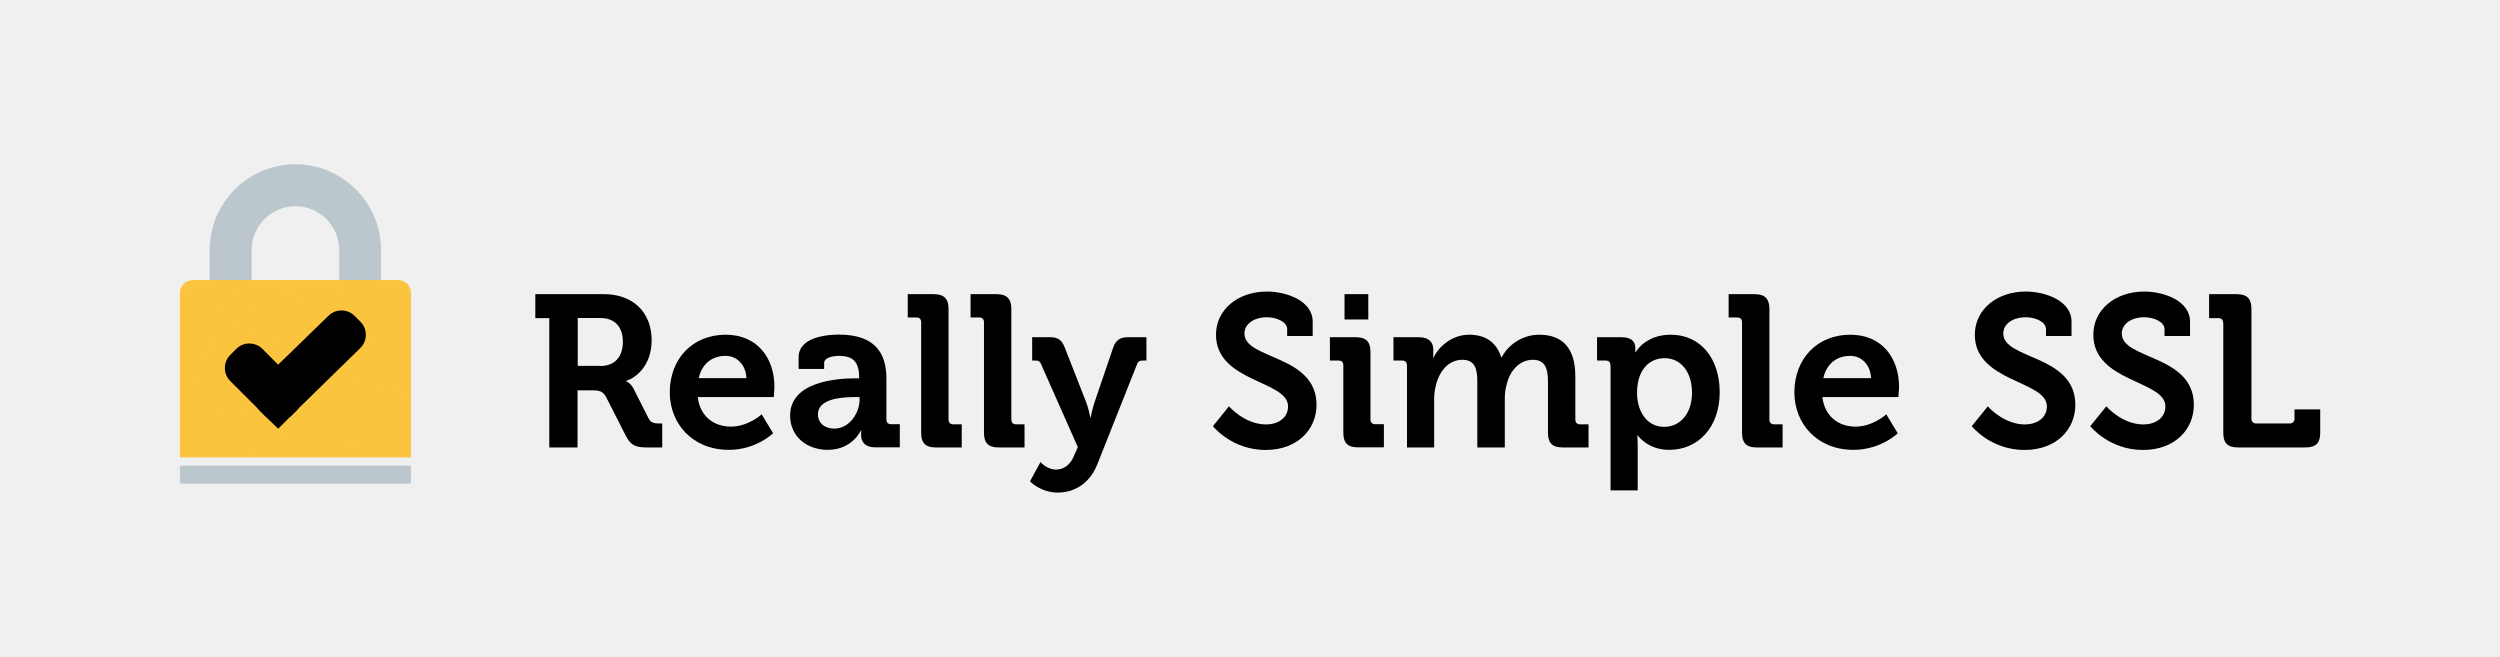
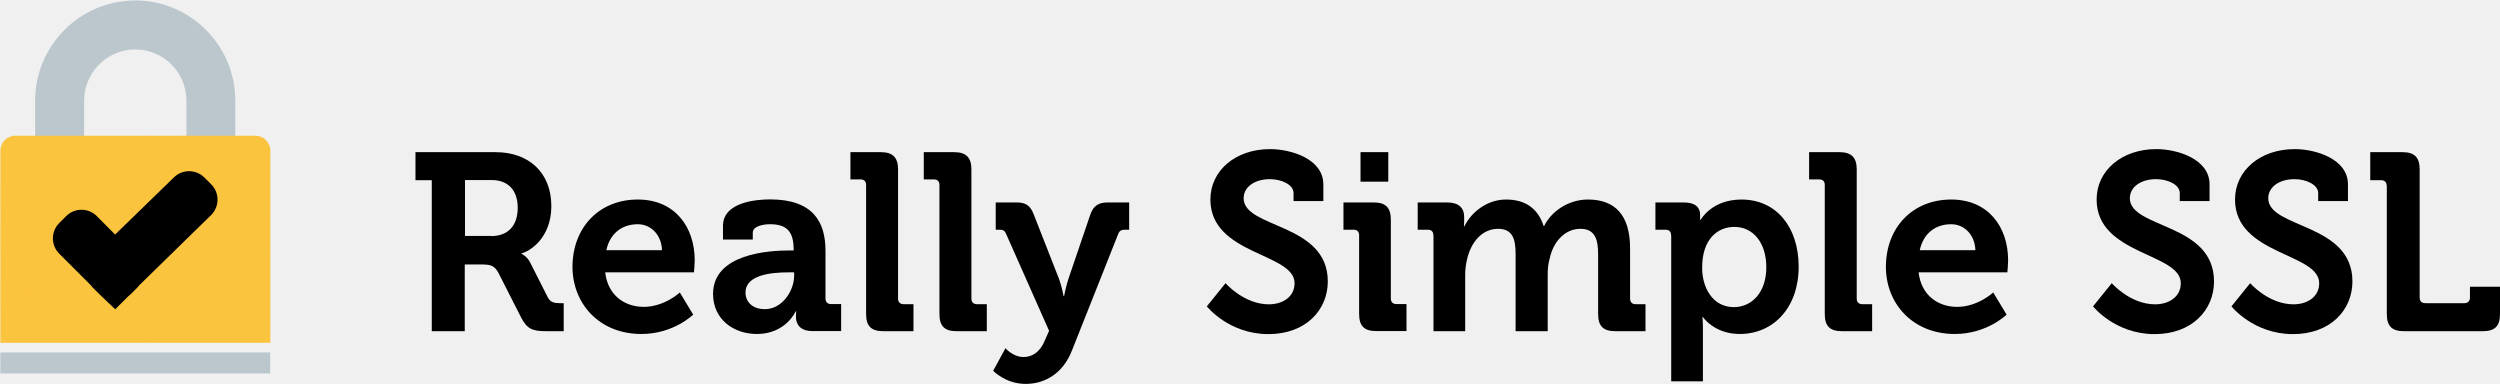
- <svg xmlns="http://www.w3.org/2000/svg" version="1.1" x="0px" y="0px" viewBox="0 0 2293 602.6" style="enable-background:new 0 0 2293 602.6;" xml:space="preserve">
-   <style type="text/css">
- 	.st0{fill:#BBC7CC;}
- 	.st1{opacity:0.2;fill:#BBC7CC;}
- 	.st2{fill:#FBC43E;}
- 	.st3{opacity:0.2;fill:#FBC43E;}
- 	.st4{display:none;}
- 	.st5{display:inline;}
- 	.st6{fill:#FFFFFF;}
- </style>
+ <svg xmlns="http://www.w3.org/2000/svg" version="1.1" x="0px" y="0px" style="enable-background:new 0 0 2293 602.6;" xml:space="preserve" viewBox="164.7 150.3 1963.4 301.5">
+   <style type="text/css">	.st0{fill:#BBC7CC;}	.st1{opacity:0.2;fill:#BBC7CC;}	.st2{fill:#FBC43E;}	.st3{opacity:0.2;fill:#FBC43E;}	.st4{display:none;}	.st5{display:inline;}	.st6{fill:#FFFFFF;}</style>
  <g id="In_kleur">
    <g>
      <path d="M503.9,291.8h-12.9v-22H554c25.7,0,43.7,15.8,43.7,42.4c0,25.3-17.4,35.8-23.4,37v0.4c0,0,4.4,2,6.9,7.1l13.7,27.1    c2.2,4.2,5.5,4.6,9.9,4.6h2.6v22h-13.7c-10.5,0-15-1.6-19.6-10.5l-18-35.4c-3-5.5-5.9-6.5-13.3-6.5h-13.1v52.4h-25.9V291.8z     M550.5,335.7c13.1,0,20.8-8.1,20.8-22.2c0-13.9-7.7-21.8-20.4-21.8h-21v43.9H550.5z" />
      <path d="M665.6,307c28.9,0,44.7,21.2,44.7,47.9c0,3-0.6,9.3-0.6,9.3h-69.7c2,17.8,15,27.1,30.3,27.1c16.2,0,28.3-11.3,28.3-11.3    l10.5,17.4c0,0-15.4,15.2-40.6,15.2c-33.4,0-54.2-24.1-54.2-52.8C614.4,328.8,635.4,307,665.6,307z M684.6,346.8    c-0.4-12.1-8.7-20.4-19-20.4c-12.9,0-22,7.7-24.7,20.4H684.6z" />
      <path d="M784.8,347h3.2v-0.8c0-14.4-5.7-19.8-18.6-19.8c-4.6,0-13.5,1.2-13.5,6.7v5.3h-23.4v-10.7c0-18.8,26.5-20.8,37-20.8    c33.6,0,43.5,17.6,43.5,40.2v37.6c0,2.8,1.6,4.4,4.4,4.4h7.9v21.2h-22.6c-9.3,0-12.9-5.1-12.9-11.1c0-2.6,0.2-4.4,0.2-4.4h-0.4    c0,0-7.7,17.8-30.5,17.8c-18,0-34.4-11.3-34.4-31.5C724.8,349.6,768.4,347,784.8,347z M765.4,393.1c13.5,0,23-14.2,23-26.5v-2.4    H784c-13.1,0-33.8,1.8-33.8,15.8C750.1,386.8,755.1,393.1,765.4,393.1z" />
      <path d="M844.9,295.6c0-3-1.6-4.4-4.4-4.4h-7.9v-21.4h23.9c9.3,0,13.5,4.2,13.5,13.5v101.5c0,2.8,1.6,4.4,4.4,4.4h7.7v21.2h-23.7    c-9.5,0-13.5-4-13.5-13.5V295.6z" />
      <path d="M902.5,295.6c0-3-1.6-4.4-4.4-4.4h-7.9v-21.4h23.9c9.3,0,13.5,4.2,13.5,13.5v101.5c0,2.8,1.6,4.4,4.4,4.4h7.7v21.2H916    c-9.5,0-13.5-4-13.5-13.5V295.6z" />
      <path d="M968.6,430.7c6.9,0,13.1-4.2,16.6-12.9l3.4-7.7L955,334.3c-1.2-3-2.6-3.6-5.3-3.6h-3v-21.4h16.6c7.1,0,10.7,2.6,13.3,9.5    l19.8,50.5c2,5.1,3.6,13.5,3.6,13.5h0.4c0,0,1.6-8.3,3.4-13.5l17.2-50.5c2.4-6.9,6.5-9.5,13.5-9.5h17v21.4h-3    c-3,0-4.6,0.6-5.7,3.6l-36.2,91.2c-7.1,18.2-21.4,26.3-36.4,26.3c-15.8,0-25.5-10.3-25.5-10.3l9.7-17.8    C954.2,423.8,960.3,430.7,968.6,430.7z" />
      <path d="M1127.2,372.7c0,0,14.4,16.6,34,16.6c10.7,0,20.2-5.7,20.2-16.6c0-23.9-66.1-22-66.1-65.7c0-22.8,19.8-39.6,46.9-39.6    c16.4,0,41.8,7.7,41.8,27.7v13.1h-23.4v-6.3c0-6.5-9.3-10.9-18.6-10.9c-11.9,0-20.6,6.1-20.6,15c0,23.9,66.1,19.2,66.1,65.3    c0,22.4-17.2,41.4-46.7,41.4c-31.1,0-48.3-21.8-48.3-21.8L1127.2,372.7z" />
      <path d="M1232.1,335.1c0-3-1.6-4.4-4.4-4.4h-7.9v-21.4h23.9c9.3,0,13.3,4.2,13.3,13.5v61.9c0,2.8,1.6,4.4,4.4,4.4h7.9v21.2h-23.9    c-9.3,0-13.3-4-13.3-13.5V335.1z M1233.2,269.8h21.8V293h-21.8V269.8z" />
      <path d="M1290.4,335.1c0-3-1.6-4.4-4.4-4.4h-7.9v-21.4h23.2c8.9,0,13.3,4.2,13.3,11.3v3c0,2.2-0.2,4.4-0.2,4.4h0.4    c4.7-9.9,16.8-21,32.7-21c15.2,0,25.1,7.1,29.5,20.8h0.4c5.3-10.9,18.4-20.8,34.4-20.8c21,0,33.1,11.9,33.1,38.4v39.4    c0,2.8,1.6,4.4,4.4,4.4h7.7v21.2h-23.7c-9.5,0-13.5-4-13.5-13.5v-46.7c0-11.5-2.2-20.2-13.9-20.2c-12.5,0-21.4,10.5-24.1,23.2    c-1.2,4-1.6,8.1-1.6,12.9v44.3H1355v-60.2c0-10.9-1.6-20.2-13.7-20.2c-12.7,0-21.2,10.5-24.3,23.4c-1,4-1.6,8.1-1.6,12.7v44.3    h-24.9V335.1z" />
      <path d="M1477.1,335.1c0-3-1.6-4.4-4.4-4.4h-7.9v-21.4h22.4c9.3,0,12.7,4.2,12.7,9.7c0,2.4,0,4,0,4h0.4c0,0,8.5-16,32.1-16    c27.3,0,44.9,21.6,44.9,52.8c0,32.1-19.8,52.8-46.3,52.8c-20,0-28.9-13.3-28.9-13.3h-0.4c0,0,0.4,3.6,0.4,8.7v41.8h-24.9V335.1z     M1526.4,391.5c13.9,0,25.5-11.3,25.5-31.3c0-19.2-10.3-31.7-25.1-31.7c-13.1,0-25.3,9.5-25.3,31.9    C1501.4,376.1,1509.7,391.5,1526.4,391.5z" />
      <path d="M1597.8,295.6c0-3-1.6-4.4-4.4-4.4h-7.9v-21.4h23.9c9.3,0,13.5,4.2,13.5,13.5v101.5c0,2.8,1.6,4.4,4.4,4.4h7.7v21.2h-23.7    c-9.5,0-13.5-4-13.5-13.5V295.6z" />
      <path d="M1697.1,307c28.9,0,44.7,21.2,44.7,47.9c0,3-0.6,9.3-0.6,9.3h-69.7c2,17.8,15,27.1,30.3,27.1c16.2,0,28.3-11.3,28.3-11.3    l10.5,17.4c0,0-15.4,15.2-40.6,15.2c-33.4,0-54.2-24.1-54.2-52.8C1645.9,328.8,1666.9,307,1697.1,307z M1716.1,346.8    c-0.4-12.1-8.7-20.4-19-20.4c-12.9,0-22,7.7-24.7,20.4H1716.1z" />
      <path d="M1823.2,372.7c0,0,14.4,16.6,34,16.6c10.7,0,20.2-5.7,20.2-16.6c0-23.9-66.1-22-66.1-65.7c0-22.8,19.8-39.6,46.9-39.6    c16.4,0,41.8,7.7,41.8,27.7v13.1h-23.4v-6.3c0-6.5-9.3-10.9-18.6-10.9c-11.9,0-20.6,6.1-20.6,15c0,23.9,66.1,19.2,66.1,65.3    c0,22.4-17.2,41.4-46.7,41.4c-31.1,0-48.3-21.8-48.3-21.8L1823.2,372.7z" />
      <path d="M1931.9,372.7c0,0,14.4,16.6,34,16.6c10.7,0,20.2-5.7,20.2-16.6c0-23.9-66.1-22-66.1-65.7c0-22.8,19.8-39.6,46.9-39.6    c16.4,0,41.8,7.7,41.8,27.7v13.1h-23.4v-6.3c0-6.5-9.3-10.9-18.6-10.9c-11.9,0-20.6,6.1-20.6,15c0,23.9,66.1,19.2,66.1,65.3    c0,22.4-17.2,41.4-46.7,41.4c-31.1,0-48.3-21.8-48.3-21.8L1931.9,372.7z" />
      <path d="M2039.1,296.2c0-2.8-1.6-4.4-4.4-4.4h-8.5v-22h25.3c9.5,0,13.5,4.2,13.5,13.5V384c0,2.8,1.6,4.4,4.4,4.4h30.7    c2.8,0,4.4-1.6,4.4-4.4v-8.5h23.6v21.4c0,9.5-4,13.5-13.5,13.5h-61.9c-9.5,0-13.5-4-13.5-13.5V296.2z" />
    </g>
    <g>
      <path class="st0" d="M349.5,303.3h-38.4v-74c0-22.2-18.1-40.2-40.2-40.2s-40.2,18.1-40.2,40.2v74h-38.4v-74    c0-43.3,35.3-78.6,78.6-78.6s78.6,35.3,78.6,78.6V303.3z" />
      <path class="st1" d="M340.2,213.4c-2.9,1.3-4.2,3.9-5.4,6.5c0.3-6.8,0.6-13.7-0.1-20.3c-0.4-3.3-0.8-6.8-3.9-8.8    c-2.3-1.5-6.4,0.2-7.5-0.5c-2.2-1.4-1.8-14.9-3.4-18.6c-3.1-6.9-13-10.4-19-14.1c-1.2-0.7-2.5-1.6-3.7-2.5    c-8.1-2.8-16.7-4.4-25.8-4.4c-2.6,0-5.2,0.1-7.8,0.4c-0.5,0.4-1,0.9-1.6,1.3c-0.8,0.5-1.3,1.1-1.9-0.2c-0.1-0.2-0.3-0.4-0.5-0.6    c-3.2,0.5-6.4,1.2-9.5,2.1c-5.2,2.8-9.9,6.4-15.2,9.4c-6,3.3-10,8.1-14.5,13.6c-13.6,16.7-21.3,36.2-27.5,56.7    c-0.1,0.2-0.1,0.4-0.1,0.6v0.7c0.4,2.3,3.7,3.3,5.4,1.6c1.5,4.8-0.2,11.1-0.1,15.9c0.2,4.3,1,8.4,2,12.5c0.6,2.6,5.8,3.4,7.1,1.1    c3.6-4.2,1-4.9,3.2,0.2c0.4,3.1,6.8,3.5,7.3,0.6c2.3-4,2.5-3.6,4.3,0.2c0.8,2.1,5.7,1.7,6.6-0.3c1.2-2.7,2-5.3,2.5-8v-29.1    c0-18.9,13.2-34.8,30.8-39.1c1.1-6,4-16.7,6.3-18.6c1.8,3.6-1.4,11.1-1.1,17.6c1.4-0.1,2.8-0.2,4.2-0.2c1.6,0,3.1,0.1,4.6,0.3    c1.3-4.2,1.5-8.9,3.1-9.1c1.8,1.8,0.3,6.8,0.4,9.6c11.9,2.4,21.9,10.1,27.4,20.5c0.1-0.2,0.1-0.4,0.1-0.5c0.4-2.6,1.1-17.5,2.5-18    c2.6-0.6,1.5,15.2,0.1,23.1c-0.1,0.4-0.1,0.8-0.2,1.3c1.4,4.1,2.2,8.5,2.2,13.1v7.1c1.1,1.5,2.5,2.5,4.9,2.8    c0.7,0.8,2.9-0.9,3.6,0.2c1.7,3.7,0.9,4.9,1.8,9.5c0.8,5.8,0.6,10.1-0.1,15.3c-0.3,1.9,0.8,4,3,4c5-0.2,10.3-8.6,13.3-12.4    c0,2-1.9,9.2-1.9,11.1c0,3.6,8.2,3.4,9.5,0.2c7.2-18.5,1.5-42.5-0.8-50.8C344.2,213.8,342.3,212.4,340.2,213.4z" />
      <rect x="165" y="427.1" class="st0" width="211.9" height="16.5" />
      <path class="st2" d="M376.9,419.5H165V268.6c0-6.4,5.2-11.7,11.7-11.7h188.6c6.4,0,11.7,5.2,11.7,11.7V419.5z" />
      <path class="st3" d="M372.5,308.6c-10.2,11.1-22.8,27-31.2,39.3c8-17.9,16.1-35.7,24.7-53.3c2.9-6.1-5-10.6-8.9-5.2    c-9.1,12.5-18.1,25.2-26.9,37.9c11.4-21.5,22.7-43.7,38.6-61.9c-2.5-2.5-5.5-4.6-8.8-6.1c-10.5,10.4-20.4,21.4-29.7,32.8    c1.7-8.3,8.6-20.2,10.8-27.7c0.8-2.7-0.2-5.9-2.2-7.5H333c-1.1,0.7-2.3,1.8-3.6,3.4c-7.1,9.3-19.5,24-31.1,38.3    c9-17.7,17.2-33.2,22.1-41.7h-15.5c-15.2,15.8-39,40.3-54.6,56.7l-4.9,2.8c11.4-16.4,31.8-45.3,39.3-53c2-2.1,1.8-4.7,0.5-6.5    h-8.5c-9.8,10.3-26.7,32.6-38.9,49.5c7.6-13.6,14.8-27.1,21.6-41.6c2.4-5.1-3.8-10.7-8.1-6.3c-13.7,13.8-26.6,28.4-38.7,43.5    c5.4-10.4,14.6-26.1,20-36.4c2.6-5-4.1-10.9-8.1-6.3c-8.9,10.3-21.3,26.2-29.9,36.7c5.3-9.4,12.4-21.5,17.6-31    c2.8-5.1-3.9-10.5-8.1-6.3c-6.6,6.6-14.9,16-21.3,22.8c2.4-4.6,6.8-12.1,9.2-16.8c1.6-3.1-0.1-6.5-2.9-7.5    c-2.1,0.3-4.1,0.9-6.1,1.7c-3.4,2.4-7.7,6.3-10.5,8.2c0.4-0.7,0.9-1.3,1.3-2c0.1-0.2,0.2-0.3,0.3-0.5c-5.5,5.2-8.9,12.5-8.9,20.6    v0.2c2.1-1.8,4.3-3.5,6.5-5.2c-2.1,4-4.3,8-6.5,12v23.8c5.4-6.1,10.9-12.2,16.5-18.2c-5.5,9.7-11,19.4-16.5,29v23.6    c10.5-14,21.2-27.8,32.1-41.4c-10.7,20.5-21.4,41-32.1,61.5v22.5c18-32.9,43.5-66.1,67-94.4c-3.6,11.5-14,25.1-20.7,35.9    c-10.8,17.5-18.8,34.7-26.9,50.7c-4.9,9-13,23.5-17.6,34.1h12.5c5.5-9.7,11-20.6,16.5-28.6c5.8-8.6,11.4-17.5,17-26.3    c-4.8,11.8-10.4,24.4-19.4,38.1c-3.6,5.6,3.5,12.8,7.3,7.3c16.4-23.9,29.9-41.2,43.5-60.2c1.2-2.8,30.2-40.4,39.3-52.9    c0,0,0,0,0,0c0.5,0.3,1.1,0.7,1.6,1c0.9,0.6-43.5,81.2-47.4,91.8c-4.9,7.8-10.3,15.8-14.9,22.6c-1.7,2.4-3.3,4.7-5,7.1h12.6    c0.4-0.6,0.9-1.3,1.3-1.9c7-9.9,13-20,18.8-28.3c1.6-1.4,2.8-2.2,3-1.7c3-5.7,9.7-19.3,17.9-35.7l-5.2,35.5c-4.7,8-9.4,16-14,24    c-3.4,5.8,5.3,10.7,8.9,5.2c9.5-14.1,17.9-28.9,25.9-43.8c11.6-19,23.7-37.7,36.9-55.5c-1.9,3.6-3.9,7.2-5.9,10.8    c-15,27.1-30.4,54.1-43.1,82.4c-2.7,6,5.3,11,8.9,5.2c15.8-25.1,32.2-49.8,49-74.2c-11.5,25.9-22.6,51.9-33.6,78H312    c11.6-22.7,23.7-45.1,38.1-66c-10.1,22-20.1,44-30.2,66h11.8c3.6-6.8,7.5-13.5,11.6-20c-2.5,5.9-5.8,13.8-8.4,20H347    c2.4-3.8,4.9-7.9,7.1-11c-0.5,2.4-1.6,7.3-2.5,11h12.8c1.3-2.3,2.6-4.5,3.7-5.9c0.3,1.3,0.6,2.5,1.1,3.7c0.4,0.9,0.7,1.6,0.9,2.2    h6.7v-20.1c-1.2-3.3-5.8-5.4-8.5-2.2c-0.5,0.6-1.1,1.3-1.6,1.9c1.1-4.6,2.3-9.1,4.1-13.2c1.8-4.3-2.5-6.9-6.1-6    c-0.7,0.1-1.3,0.3-1.9,0.7c3.7-8,9.3-18.3,14.1-27.1v-13.1c-2-0.5-4.2,0-5.8,2.1c-3,4-8.9,11.7-11.9,15.8    c4.9-10.6,12-23.9,17.7-35.5V307C375.5,306.7,373.9,307.1,372.5,308.6z" />
      <path d="M325.2,289.7c-6.6-6.6-17.4-6.6-24,0l-46.1,44.8L240.7,320c-6.6-6.6-17.4-6.6-24,0l-5.5,5.5c-6.6,6.6-6.6,17.4,0,24    l24.8,24.8c0.4,0.6,0.9,1.1,1.4,1.7l5.5,5.5l12.3,11.7l10.3-10.3c0.6-0.4,1.1-0.9,1.7-1.4l5.5-5.5c0.5-0.5,1-1.1,1.4-1.7    l56.5-55.2c6.6-6.6,6.6-17.4,0-24L325.2,289.7z" />
    </g>
  </g>
  <g id="zwart" class="st4">
    <g class="st5">
      <rect x="164.7" y="427.4" width="212.5" height="16.5" />
      <path d="M363.2,256.8h-13.5v-27.7c0-43.5-35.4-78.8-78.8-78.8s-78.8,35.4-78.8,78.8v27.7h-13.5c-7.7,0-13.9,6.2-13.9,13.9v149    h212.5v-149C377.2,263.1,370.9,256.8,363.2,256.8z M230.6,229.2c0-22.2,18.1-40.3,40.3-40.3s40.3,18.1,40.3,40.3v27.7h-80.7V229.2    z M330.8,319.2l-56.6,55.3c-0.4,0.6-0.9,1.1-1.4,1.7l-5.5,5.5c-0.5,0.5-1.1,1-1.7,1.4l-10.3,10.3l-12.3-11.8l-5.5-5.5    c-0.5-0.5-1-1.1-1.4-1.7l-24.9-24.9c-6.6-6.6-6.6-17.4,0-24l5.5-5.5c6.6-6.6,17.4-6.6,24,0l14.4,14.4l46.2-44.9    c6.6-6.6,17.4-6.6,24,0l5.5,5.5C337.4,301.8,337.4,312.6,330.8,319.2z" />
    </g>
    <g class="st5">
      <path d="M503.9,291.8h-12.9v-22H554c25.7,0,43.7,15.8,43.7,42.4c0,25.3-17.4,35.8-23.4,37v0.4c0,0,4.4,2,6.9,7.1l13.7,27.1    c2.2,4.2,5.5,4.6,9.9,4.6h2.6v22h-13.7c-10.5,0-15-1.6-19.6-10.5l-18-35.4c-3-5.5-5.9-6.5-13.3-6.5h-13.1v52.4h-25.9V291.8z     M550.5,335.7c13.1,0,20.8-8.1,20.8-22.2c0-13.9-7.7-21.8-20.4-21.8h-21v43.9H550.5z" />
      <path d="M665.6,307c28.9,0,44.7,21.2,44.7,47.9c0,3-0.6,9.3-0.6,9.3h-69.7c2,17.8,15,27.1,30.3,27.1c16.2,0,28.3-11.3,28.3-11.3    l10.5,17.4c0,0-15.4,15.2-40.6,15.2c-33.4,0-54.2-24.1-54.2-52.8C614.4,328.8,635.4,307,665.6,307z M684.6,346.8    c-0.4-12.1-8.7-20.4-19-20.4c-12.9,0-22,7.7-24.7,20.4H684.6z" />
      <path d="M784.8,347h3.2v-0.8c0-14.4-5.7-19.8-18.6-19.8c-4.6,0-13.5,1.2-13.5,6.7v5.3h-23.4v-10.7c0-18.8,26.5-20.8,37-20.8    c33.6,0,43.5,17.6,43.5,40.2v37.6c0,2.8,1.6,4.4,4.4,4.4h7.9v21.2h-22.6c-9.3,0-12.9-5.1-12.9-11.1c0-2.6,0.2-4.4,0.2-4.4h-0.4    c0,0-7.7,17.8-30.5,17.8c-18,0-34.4-11.3-34.4-31.5C724.8,349.6,768.4,347,784.8,347z M765.4,393.1c13.5,0,23-14.2,23-26.5v-2.4    H784c-13.1,0-33.8,1.8-33.8,15.8C750.1,386.8,755.1,393.1,765.4,393.1z" />
      <path d="M844.9,295.6c0-3-1.6-4.4-4.4-4.4h-7.9v-21.4h23.9c9.3,0,13.5,4.2,13.5,13.5v101.5c0,2.8,1.6,4.4,4.4,4.4h7.7v21.2h-23.7    c-9.5,0-13.5-4-13.5-13.5V295.6z" />
      <path d="M902.5,295.6c0-3-1.6-4.4-4.4-4.4h-7.9v-21.4h23.9c9.3,0,13.5,4.2,13.5,13.5v101.5c0,2.8,1.6,4.4,4.4,4.4h7.7v21.2H916    c-9.5,0-13.5-4-13.5-13.5V295.6z" />
      <path d="M968.6,430.7c6.9,0,13.1-4.2,16.6-12.9l3.4-7.7L955,334.3c-1.2-3-2.6-3.6-5.3-3.6h-3v-21.4h16.6c7.1,0,10.7,2.6,13.3,9.5    l19.8,50.5c2,5.1,3.6,13.5,3.6,13.5h0.4c0,0,1.6-8.3,3.4-13.5l17.2-50.5c2.4-6.9,6.5-9.5,13.5-9.5h17v21.4h-3    c-3,0-4.6,0.6-5.7,3.6l-36.2,91.2c-7.1,18.2-21.4,26.3-36.4,26.3c-15.8,0-25.5-10.3-25.5-10.3l9.7-17.8    C954.2,423.8,960.3,430.7,968.6,430.7z" />
      <path d="M1127.2,372.7c0,0,14.4,16.6,34,16.6c10.7,0,20.2-5.7,20.2-16.6c0-23.9-66.1-22-66.1-65.7c0-22.8,19.8-39.6,46.9-39.6    c16.4,0,41.8,7.7,41.8,27.7v13.1h-23.4v-6.3c0-6.5-9.3-10.9-18.6-10.9c-11.9,0-20.6,6.1-20.6,15c0,23.9,66.1,19.2,66.1,65.3    c0,22.4-17.2,41.4-46.7,41.4c-31.1,0-48.3-21.8-48.3-21.8L1127.2,372.7z" />
      <path d="M1232.1,335.1c0-3-1.6-4.4-4.4-4.4h-7.9v-21.4h23.9c9.3,0,13.3,4.2,13.3,13.5v61.9c0,2.8,1.6,4.4,4.4,4.4h7.9v21.2h-23.9    c-9.3,0-13.3-4-13.3-13.5V335.1z M1233.2,269.8h21.8V293h-21.8V269.8z" />
      <path d="M1290.4,335.1c0-3-1.6-4.4-4.4-4.4h-7.9v-21.4h23.2c8.9,0,13.3,4.2,13.3,11.3v3c0,2.2-0.2,4.4-0.2,4.4h0.4    c4.7-9.9,16.8-21,32.7-21c15.2,0,25.1,7.1,29.5,20.8h0.4c5.3-10.9,18.4-20.8,34.4-20.8c21,0,33.1,11.9,33.1,38.4v39.4    c0,2.8,1.6,4.4,4.4,4.4h7.7v21.2h-23.7c-9.5,0-13.5-4-13.5-13.5v-46.7c0-11.5-2.2-20.2-13.9-20.2c-12.5,0-21.4,10.5-24.1,23.2    c-1.2,4-1.6,8.1-1.6,12.9v44.3H1355v-60.2c0-10.9-1.6-20.2-13.7-20.2c-12.7,0-21.2,10.5-24.3,23.4c-1,4-1.6,8.1-1.6,12.7v44.3    h-24.9V335.1z" />
      <path d="M1477.1,335.1c0-3-1.6-4.4-4.4-4.4h-7.9v-21.4h22.4c9.3,0,12.7,4.2,12.7,9.7c0,2.4,0,4,0,4h0.4c0,0,8.5-16,32.1-16    c27.3,0,44.9,21.6,44.9,52.8c0,32.1-19.8,52.8-46.3,52.8c-20,0-28.9-13.3-28.9-13.3h-0.4c0,0,0.4,3.6,0.4,8.7v41.8h-24.9V335.1z     M1526.4,391.5c13.9,0,25.5-11.3,25.5-31.3c0-19.2-10.3-31.7-25.1-31.7c-13.1,0-25.3,9.5-25.3,31.9    C1501.4,376.1,1509.7,391.5,1526.4,391.5z" />
      <path d="M1597.8,295.6c0-3-1.6-4.4-4.4-4.4h-7.9v-21.4h23.9c9.3,0,13.5,4.2,13.5,13.5v101.5c0,2.8,1.6,4.4,4.4,4.4h7.7v21.2h-23.7    c-9.5,0-13.5-4-13.5-13.5V295.6z" />
      <path d="M1697.1,307c28.9,0,44.7,21.2,44.7,47.9c0,3-0.6,9.3-0.6,9.3h-69.7c2,17.8,15,27.1,30.3,27.1c16.2,0,28.3-11.3,28.3-11.3    l10.5,17.4c0,0-15.4,15.2-40.6,15.2c-33.4,0-54.2-24.1-54.2-52.8C1645.9,328.8,1666.9,307,1697.1,307z M1716.1,346.8    c-0.4-12.1-8.7-20.4-19-20.4c-12.9,0-22,7.7-24.7,20.4H1716.1z" />
      <path d="M1823.2,372.7c0,0,14.4,16.6,34,16.6c10.7,0,20.2-5.7,20.2-16.6c0-23.9-66.1-22-66.1-65.7c0-22.8,19.8-39.6,46.9-39.6    c16.4,0,41.8,7.7,41.8,27.7v13.1h-23.4v-6.3c0-6.5-9.3-10.9-18.6-10.9c-11.9,0-20.6,6.1-20.6,15c0,23.9,66.1,19.2,66.1,65.3    c0,22.4-17.2,41.4-46.7,41.4c-31.1,0-48.3-21.8-48.3-21.8L1823.2,372.7z" />
      <path d="M1931.9,372.7c0,0,14.4,16.6,34,16.6c10.7,0,20.2-5.7,20.2-16.6c0-23.9-66.1-22-66.1-65.7c0-22.8,19.8-39.6,46.9-39.6    c16.4,0,41.8,7.7,41.8,27.7v13.1h-23.4v-6.3c0-6.5-9.3-10.9-18.6-10.9c-11.9,0-20.6,6.1-20.6,15c0,23.9,66.1,19.2,66.1,65.3    c0,22.4-17.2,41.4-46.7,41.4c-31.1,0-48.3-21.8-48.3-21.8L1931.9,372.7z" />
      <path d="M2039.1,296.2c0-2.8-1.6-4.4-4.4-4.4h-8.5v-22h25.3c9.5,0,13.5,4.2,13.5,13.5V384c0,2.8,1.6,4.4,4.4,4.4h30.7    c2.8,0,4.4-1.6,4.4-4.4v-8.5h23.6v21.4c0,9.5-4,13.5-13.5,13.5h-61.9c-9.5,0-13.5-4-13.5-13.5V296.2z" />
    </g>
  </g>
  <g id="geel" class="st4">
    <g class="st5">
      <g>
        <g>
          <rect x="164.7" y="427.4" class="st2" width="212.5" height="16.5" />
        </g>
        <g>
          <g>
            <path class="st2" d="M363.2,256.8h-13.5v-27.7c0-43.5-35.4-78.8-78.8-78.8s-78.8,35.4-78.8,78.8v27.7h-13.5       c-7.7,0-13.9,6.2-13.9,13.9v149h212.5v-149C377.2,263.1,370.9,256.8,363.2,256.8z M230.6,229.2c0-22.2,18.1-40.3,40.3-40.3       s40.3,18.1,40.3,40.3v27.7h-80.7V229.2z M330.8,319.2l-56.6,55.3c-0.4,0.6-0.9,1.1-1.4,1.7l-5.5,5.5c-0.5,0.5-1.1,1-1.7,1.4       l-10.3,10.3l-12.3-11.8l-5.5-5.5c-0.5-0.5-1-1.1-1.4-1.7l-24.9-24.9c-6.6-6.6-6.6-17.4,0-24l5.5-5.5c6.6-6.6,17.4-6.6,24,0       l14.4,14.4l46.2-44.9c6.6-6.6,17.4-6.6,24,0l5.5,5.5C337.4,301.8,337.4,312.6,330.8,319.2z" />
          </g>
        </g>
      </g>
    </g>
    <g class="st5">
      <g>
        <path class="st2" d="M503.9,291.8h-12.9v-22H554c25.7,0,43.7,15.8,43.7,42.4c0,25.3-17.4,35.8-23.4,37v0.4c0,0,4.4,2,6.9,7.1     l13.7,27.1c2.2,4.2,5.5,4.6,9.9,4.6h2.6v22h-13.7c-10.5,0-15-1.6-19.6-10.5l-18-35.4c-3-5.5-5.9-6.5-13.3-6.5h-13.1v52.4h-25.9     V291.8z M550.5,335.7c13.1,0,20.8-8.1,20.8-22.2c0-13.9-7.7-21.8-20.4-21.8h-21v43.9H550.5z" />
        <path class="st2" d="M665.6,307c28.9,0,44.7,21.2,44.7,47.9c0,3-0.6,9.3-0.6,9.3h-69.7c2,17.8,15,27.1,30.3,27.1     c16.2,0,28.3-11.3,28.3-11.3l10.5,17.4c0,0-15.4,15.2-40.6,15.2c-33.4,0-54.2-24.1-54.2-52.8C614.4,328.8,635.4,307,665.6,307z      M684.6,346.8c-0.4-12.1-8.7-20.4-19-20.4c-12.9,0-22,7.7-24.7,20.4H684.6z" />
        <path class="st2" d="M784.8,347h3.2v-0.8c0-14.4-5.7-19.8-18.6-19.8c-4.6,0-13.5,1.2-13.5,6.7v5.3h-23.4v-10.7     c0-18.8,26.5-20.8,37-20.8c33.6,0,43.5,17.6,43.5,40.2v37.6c0,2.8,1.6,4.4,4.4,4.4h7.9v21.2h-22.6c-9.3,0-12.9-5.1-12.9-11.1     c0-2.6,0.2-4.4,0.2-4.4h-0.4c0,0-7.7,17.8-30.5,17.8c-18,0-34.4-11.3-34.4-31.5C724.8,349.6,768.4,347,784.8,347z M765.4,393.1     c13.5,0,23-14.2,23-26.5v-2.4H784c-13.1,0-33.8,1.8-33.8,15.8C750.1,386.8,755.1,393.1,765.4,393.1z" />
        <path class="st2" d="M844.9,295.6c0-3-1.6-4.4-4.4-4.4h-7.9v-21.4h23.9c9.3,0,13.5,4.2,13.5,13.5v101.5c0,2.8,1.6,4.4,4.4,4.4     h7.7v21.2h-23.7c-9.5,0-13.5-4-13.5-13.5V295.6z" />
        <path class="st2" d="M902.5,295.6c0-3-1.6-4.4-4.4-4.4h-7.9v-21.4h23.9c9.3,0,13.5,4.2,13.5,13.5v101.5c0,2.8,1.6,4.4,4.4,4.4     h7.7v21.2H916c-9.5,0-13.5-4-13.5-13.5V295.6z" />
        <path class="st2" d="M968.6,430.7c6.9,0,13.1-4.2,16.6-12.9l3.4-7.7L955,334.3c-1.2-3-2.6-3.6-5.3-3.6h-3v-21.4h16.6     c7.1,0,10.7,2.6,13.3,9.5l19.8,50.5c2,5.1,3.6,13.5,3.6,13.5h0.4c0,0,1.6-8.3,3.4-13.5l17.2-50.5c2.4-6.9,6.5-9.5,13.5-9.5h17     v21.4h-3c-3,0-4.6,0.6-5.7,3.6l-36.2,91.2c-7.1,18.2-21.4,26.3-36.4,26.3c-15.8,0-25.5-10.3-25.5-10.3l9.7-17.8     C954.2,423.8,960.3,430.7,968.6,430.7z" />
        <path class="st2" d="M1127.2,372.7c0,0,14.4,16.6,34,16.6c10.7,0,20.2-5.7,20.2-16.6c0-23.9-66.1-22-66.1-65.7     c0-22.8,19.8-39.6,46.9-39.6c16.4,0,41.8,7.7,41.8,27.7v13.1h-23.4v-6.3c0-6.5-9.3-10.9-18.6-10.9c-11.9,0-20.6,6.1-20.6,15     c0,23.9,66.1,19.2,66.1,65.3c0,22.4-17.2,41.4-46.7,41.4c-31.1,0-48.3-21.8-48.3-21.8L1127.2,372.7z" />
        <path class="st2" d="M1232.1,335.1c0-3-1.6-4.4-4.4-4.4h-7.9v-21.4h23.9c9.3,0,13.3,4.2,13.3,13.5v61.9c0,2.8,1.6,4.4,4.4,4.4     h7.9v21.2h-23.9c-9.3,0-13.3-4-13.3-13.5V335.1z M1233.2,269.8h21.8V293h-21.8V269.8z" />
        <path class="st2" d="M1290.4,335.1c0-3-1.6-4.4-4.4-4.4h-7.9v-21.4h23.2c8.9,0,13.3,4.2,13.3,11.3v3c0,2.2-0.2,4.4-0.2,4.4h0.4     c4.7-9.9,16.8-21,32.7-21c15.2,0,25.1,7.1,29.5,20.8h0.4c5.3-10.9,18.4-20.8,34.4-20.8c21,0,33.1,11.9,33.1,38.4v39.4     c0,2.8,1.6,4.4,4.4,4.4h7.7v21.2h-23.7c-9.5,0-13.5-4-13.5-13.5v-46.7c0-11.5-2.2-20.2-13.9-20.2c-12.5,0-21.4,10.5-24.1,23.2     c-1.2,4-1.6,8.1-1.6,12.9v44.3H1355v-60.2c0-10.9-1.6-20.2-13.7-20.2c-12.7,0-21.2,10.5-24.3,23.4c-1,4-1.6,8.1-1.6,12.7v44.3     h-24.9V335.1z" />
        <path class="st2" d="M1477.1,335.1c0-3-1.6-4.4-4.4-4.4h-7.9v-21.4h22.4c9.3,0,12.7,4.2,12.7,9.7c0,2.4,0,4,0,4h0.4     c0,0,8.5-16,32.1-16c27.3,0,44.9,21.6,44.9,52.8c0,32.1-19.8,52.8-46.3,52.8c-20,0-28.9-13.3-28.9-13.3h-0.4c0,0,0.4,3.6,0.4,8.7     v41.8h-24.9V335.1z M1526.4,391.5c13.9,0,25.5-11.3,25.5-31.3c0-19.2-10.3-31.7-25.1-31.7c-13.1,0-25.3,9.5-25.3,31.9     C1501.4,376.1,1509.7,391.5,1526.4,391.5z" />
        <path class="st2" d="M1597.8,295.6c0-3-1.6-4.4-4.4-4.4h-7.9v-21.4h23.9c9.3,0,13.5,4.2,13.5,13.5v101.5c0,2.8,1.6,4.4,4.4,4.4     h7.7v21.2h-23.7c-9.5,0-13.5-4-13.5-13.5V295.6z" />
        <path class="st2" d="M1697.1,307c28.9,0,44.7,21.2,44.7,47.9c0,3-0.6,9.3-0.6,9.3h-69.7c2,17.8,15,27.1,30.3,27.1     c16.2,0,28.3-11.3,28.3-11.3l10.5,17.4c0,0-15.4,15.2-40.6,15.2c-33.4,0-54.2-24.1-54.2-52.8C1645.9,328.8,1666.9,307,1697.1,307     z M1716.1,346.8c-0.4-12.1-8.7-20.4-19-20.4c-12.9,0-22,7.7-24.7,20.4H1716.1z" />
        <path class="st2" d="M1823.2,372.7c0,0,14.4,16.6,34,16.6c10.7,0,20.2-5.7,20.2-16.6c0-23.9-66.1-22-66.1-65.7     c0-22.8,19.8-39.6,46.9-39.6c16.4,0,41.8,7.7,41.8,27.7v13.1h-23.4v-6.3c0-6.5-9.3-10.9-18.6-10.9c-11.9,0-20.6,6.1-20.6,15     c0,23.9,66.1,19.2,66.1,65.3c0,22.4-17.2,41.4-46.7,41.4c-31.1,0-48.3-21.8-48.3-21.8L1823.2,372.7z" />
        <path class="st2" d="M1931.9,372.7c0,0,14.4,16.6,34,16.6c10.7,0,20.2-5.7,20.2-16.6c0-23.9-66.1-22-66.1-65.7     c0-22.8,19.8-39.6,46.9-39.6c16.4,0,41.8,7.7,41.8,27.7v13.1h-23.4v-6.3c0-6.5-9.3-10.9-18.6-10.9c-11.9,0-20.6,6.1-20.6,15     c0,23.9,66.1,19.2,66.1,65.3c0,22.4-17.2,41.4-46.7,41.4c-31.1,0-48.3-21.8-48.3-21.8L1931.9,372.7z" />
        <path class="st2" d="M2039.1,296.2c0-2.8-1.6-4.4-4.4-4.4h-8.5v-22h25.3c9.5,0,13.5,4.2,13.5,13.5V384c0,2.8,1.6,4.4,4.4,4.4     h30.7c2.8,0,4.4-1.6,4.4-4.4v-8.5h23.6v21.4c0,9.5-4,13.5-13.5,13.5h-61.9c-9.5,0-13.5-4-13.5-13.5V296.2z" />
      </g>
    </g>
  </g>
  <g id="wit" class="st4">
    <g class="st5">
      <g>
        <g>
          <rect x="164.7" y="427.4" class="st6" width="212.5" height="16.5" />
        </g>
        <g>
          <g>
            <path class="st6" d="M363.2,256.8h-13.5v-27.7c0-43.5-35.4-78.8-78.8-78.8s-78.8,35.4-78.8,78.8v27.7h-13.5       c-7.7,0-13.9,6.2-13.9,13.9v149h212.5v-149C377.2,263.1,370.9,256.8,363.2,256.8z M230.6,229.2c0-22.2,18.1-40.3,40.3-40.3       s40.3,18.1,40.3,40.3v27.7h-80.7V229.2z M330.8,319.2l-56.6,55.3c-0.4,0.6-0.9,1.1-1.4,1.7l-5.5,5.5c-0.5,0.5-1.1,1-1.7,1.4       l-10.3,10.3l-12.3-11.8l-5.5-5.5c-0.5-0.5-1-1.1-1.4-1.7l-24.9-24.9c-6.6-6.6-6.6-17.4,0-24l5.5-5.5c6.6-6.6,17.4-6.6,24,0       l14.4,14.4l46.2-44.9c6.6-6.6,17.4-6.6,24,0l5.5,5.5C337.4,301.8,337.4,312.6,330.8,319.2z" />
          </g>
        </g>
      </g>
    </g>
    <g class="st5">
      <g>
        <path class="st6" d="M503.9,291.8h-12.9v-22H554c25.7,0,43.7,15.8,43.7,42.4c0,25.3-17.4,35.8-23.4,37v0.4c0,0,4.4,2,6.9,7.1     l13.7,27.1c2.2,4.2,5.5,4.6,9.9,4.6h2.6v22h-13.7c-10.5,0-15-1.6-19.6-10.5l-18-35.4c-3-5.5-5.9-6.5-13.3-6.5h-13.1v52.4h-25.9     V291.8z M550.5,335.7c13.1,0,20.8-8.1,20.8-22.2c0-13.9-7.7-21.8-20.4-21.8h-21v43.9H550.5z" />
        <path class="st6" d="M665.6,307c28.9,0,44.7,21.2,44.7,47.9c0,3-0.6,9.3-0.6,9.3h-69.7c2,17.8,15,27.1,30.3,27.1     c16.2,0,28.3-11.3,28.3-11.3l10.5,17.4c0,0-15.4,15.2-40.6,15.2c-33.4,0-54.2-24.1-54.2-52.8C614.4,328.8,635.4,307,665.6,307z      M684.6,346.8c-0.4-12.1-8.7-20.4-19-20.4c-12.9,0-22,7.7-24.7,20.4H684.6z" />
        <path class="st6" d="M784.8,347h3.2v-0.8c0-14.4-5.7-19.8-18.6-19.8c-4.6,0-13.5,1.2-13.5,6.7v5.3h-23.4v-10.7     c0-18.8,26.5-20.8,37-20.8c33.6,0,43.5,17.6,43.5,40.2v37.6c0,2.8,1.6,4.4,4.4,4.4h7.9v21.2h-22.6c-9.3,0-12.9-5.1-12.9-11.1     c0-2.6,0.2-4.4,0.2-4.4h-0.4c0,0-7.7,17.8-30.5,17.8c-18,0-34.4-11.3-34.4-31.5C724.8,349.6,768.4,347,784.8,347z M765.4,393.1     c13.5,0,23-14.2,23-26.5v-2.4H784c-13.1,0-33.8,1.8-33.8,15.8C750.1,386.8,755.1,393.1,765.4,393.1z" />
        <path class="st6" d="M844.9,295.6c0-3-1.6-4.4-4.4-4.4h-7.9v-21.4h23.9c9.3,0,13.5,4.2,13.5,13.5v101.5c0,2.8,1.6,4.4,4.4,4.4     h7.7v21.2h-23.7c-9.5,0-13.5-4-13.5-13.5V295.6z" />
        <path class="st6" d="M902.5,295.6c0-3-1.6-4.4-4.4-4.4h-7.9v-21.4h23.9c9.3,0,13.5,4.2,13.5,13.5v101.5c0,2.8,1.6,4.4,4.4,4.4     h7.7v21.2H916c-9.5,0-13.5-4-13.5-13.5V295.6z" />
        <path class="st6" d="M968.6,430.7c6.9,0,13.1-4.2,16.6-12.9l3.4-7.7L955,334.3c-1.2-3-2.6-3.6-5.3-3.6h-3v-21.4h16.6     c7.1,0,10.7,2.6,13.3,9.5l19.8,50.5c2,5.1,3.6,13.5,3.6,13.5h0.4c0,0,1.6-8.3,3.4-13.5l17.2-50.5c2.4-6.9,6.5-9.5,13.5-9.5h17     v21.4h-3c-3,0-4.6,0.6-5.7,3.6l-36.2,91.2c-7.1,18.2-21.4,26.3-36.4,26.3c-15.8,0-25.5-10.3-25.5-10.3l9.7-17.8     C954.2,423.8,960.3,430.7,968.6,430.7z" />
        <path class="st6" d="M1127.2,372.7c0,0,14.4,16.6,34,16.6c10.7,0,20.2-5.7,20.2-16.6c0-23.9-66.1-22-66.1-65.7     c0-22.8,19.8-39.6,46.9-39.6c16.4,0,41.8,7.7,41.8,27.7v13.1h-23.4v-6.3c0-6.5-9.3-10.9-18.6-10.9c-11.9,0-20.6,6.1-20.6,15     c0,23.9,66.1,19.2,66.1,65.3c0,22.4-17.2,41.4-46.7,41.4c-31.1,0-48.3-21.8-48.3-21.8L1127.2,372.7z" />
        <path class="st6" d="M1232.1,335.1c0-3-1.6-4.4-4.4-4.4h-7.9v-21.4h23.9c9.3,0,13.3,4.2,13.3,13.5v61.9c0,2.8,1.6,4.4,4.4,4.4     h7.9v21.2h-23.9c-9.3,0-13.3-4-13.3-13.5V335.1z M1233.2,269.8h21.8V293h-21.8V269.8z" />
        <path class="st6" d="M1290.4,335.1c0-3-1.6-4.4-4.4-4.4h-7.9v-21.4h23.2c8.9,0,13.3,4.2,13.3,11.3v3c0,2.2-0.2,4.4-0.2,4.4h0.4     c4.7-9.9,16.8-21,32.7-21c15.2,0,25.1,7.1,29.5,20.8h0.4c5.3-10.9,18.4-20.8,34.4-20.8c21,0,33.1,11.9,33.1,38.4v39.4     c0,2.8,1.6,4.4,4.4,4.4h7.7v21.2h-23.7c-9.5,0-13.5-4-13.5-13.5v-46.7c0-11.5-2.2-20.2-13.9-20.2c-12.5,0-21.4,10.5-24.1,23.2     c-1.2,4-1.6,8.1-1.6,12.9v44.3H1355v-60.2c0-10.9-1.6-20.2-13.7-20.2c-12.7,0-21.2,10.5-24.3,23.4c-1,4-1.6,8.1-1.6,12.7v44.3     h-24.9V335.1z" />
        <path class="st6" d="M1477.1,335.1c0-3-1.6-4.4-4.4-4.4h-7.9v-21.4h22.4c9.3,0,12.7,4.2,12.7,9.7c0,2.4,0,4,0,4h0.4     c0,0,8.5-16,32.1-16c27.3,0,44.9,21.6,44.9,52.8c0,32.1-19.8,52.8-46.3,52.8c-20,0-28.9-13.3-28.9-13.3h-0.4c0,0,0.4,3.6,0.4,8.7     v41.8h-24.9V335.1z M1526.4,391.5c13.9,0,25.5-11.3,25.5-31.3c0-19.2-10.3-31.7-25.1-31.7c-13.1,0-25.3,9.5-25.3,31.9     C1501.4,376.1,1509.7,391.5,1526.4,391.5z" />
        <path class="st6" d="M1597.8,295.6c0-3-1.6-4.4-4.4-4.4h-7.9v-21.4h23.9c9.3,0,13.5,4.2,13.5,13.5v101.5c0,2.8,1.6,4.4,4.4,4.4     h7.7v21.2h-23.7c-9.5,0-13.5-4-13.5-13.5V295.6z" />
        <path class="st6" d="M1697.1,307c28.9,0,44.7,21.2,44.7,47.9c0,3-0.6,9.3-0.6,9.3h-69.7c2,17.8,15,27.1,30.3,27.1     c16.2,0,28.3-11.3,28.3-11.3l10.5,17.4c0,0-15.4,15.2-40.6,15.2c-33.4,0-54.2-24.1-54.2-52.8C1645.9,328.8,1666.9,307,1697.1,307     z M1716.1,346.8c-0.4-12.1-8.7-20.4-19-20.4c-12.9,0-22,7.7-24.7,20.4H1716.1z" />
        <path class="st6" d="M1823.2,372.7c0,0,14.4,16.6,34,16.6c10.7,0,20.2-5.7,20.2-16.6c0-23.9-66.1-22-66.1-65.7     c0-22.8,19.8-39.6,46.9-39.6c16.4,0,41.8,7.7,41.8,27.7v13.1h-23.4v-6.3c0-6.5-9.3-10.9-18.6-10.9c-11.9,0-20.6,6.1-20.6,15     c0,23.9,66.1,19.2,66.1,65.3c0,22.4-17.2,41.4-46.7,41.4c-31.1,0-48.3-21.8-48.3-21.8L1823.2,372.7z" />
        <path class="st6" d="M1931.9,372.7c0,0,14.4,16.6,34,16.6c10.7,0,20.2-5.7,20.2-16.6c0-23.9-66.1-22-66.1-65.7     c0-22.8,19.8-39.6,46.9-39.6c16.4,0,41.8,7.7,41.8,27.7v13.1h-23.4v-6.3c0-6.5-9.3-10.9-18.6-10.9c-11.9,0-20.6,6.1-20.6,15     c0,23.9,66.1,19.2,66.1,65.3c0,22.4-17.2,41.4-46.7,41.4c-31.1,0-48.3-21.8-48.3-21.8L1931.9,372.7z" />
        <path class="st6" d="M2039.1,296.2c0-2.8-1.6-4.4-4.4-4.4h-8.5v-22h25.3c9.5,0,13.5,4.2,13.5,13.5V384c0,2.8,1.6,4.4,4.4,4.4     h30.7c2.8,0,4.4-1.6,4.4-4.4v-8.5h23.6v21.4c0,9.5-4,13.5-13.5,13.5h-61.9c-9.5,0-13.5-4-13.5-13.5V296.2z" />
      </g>
    </g>
  </g>
</svg>
